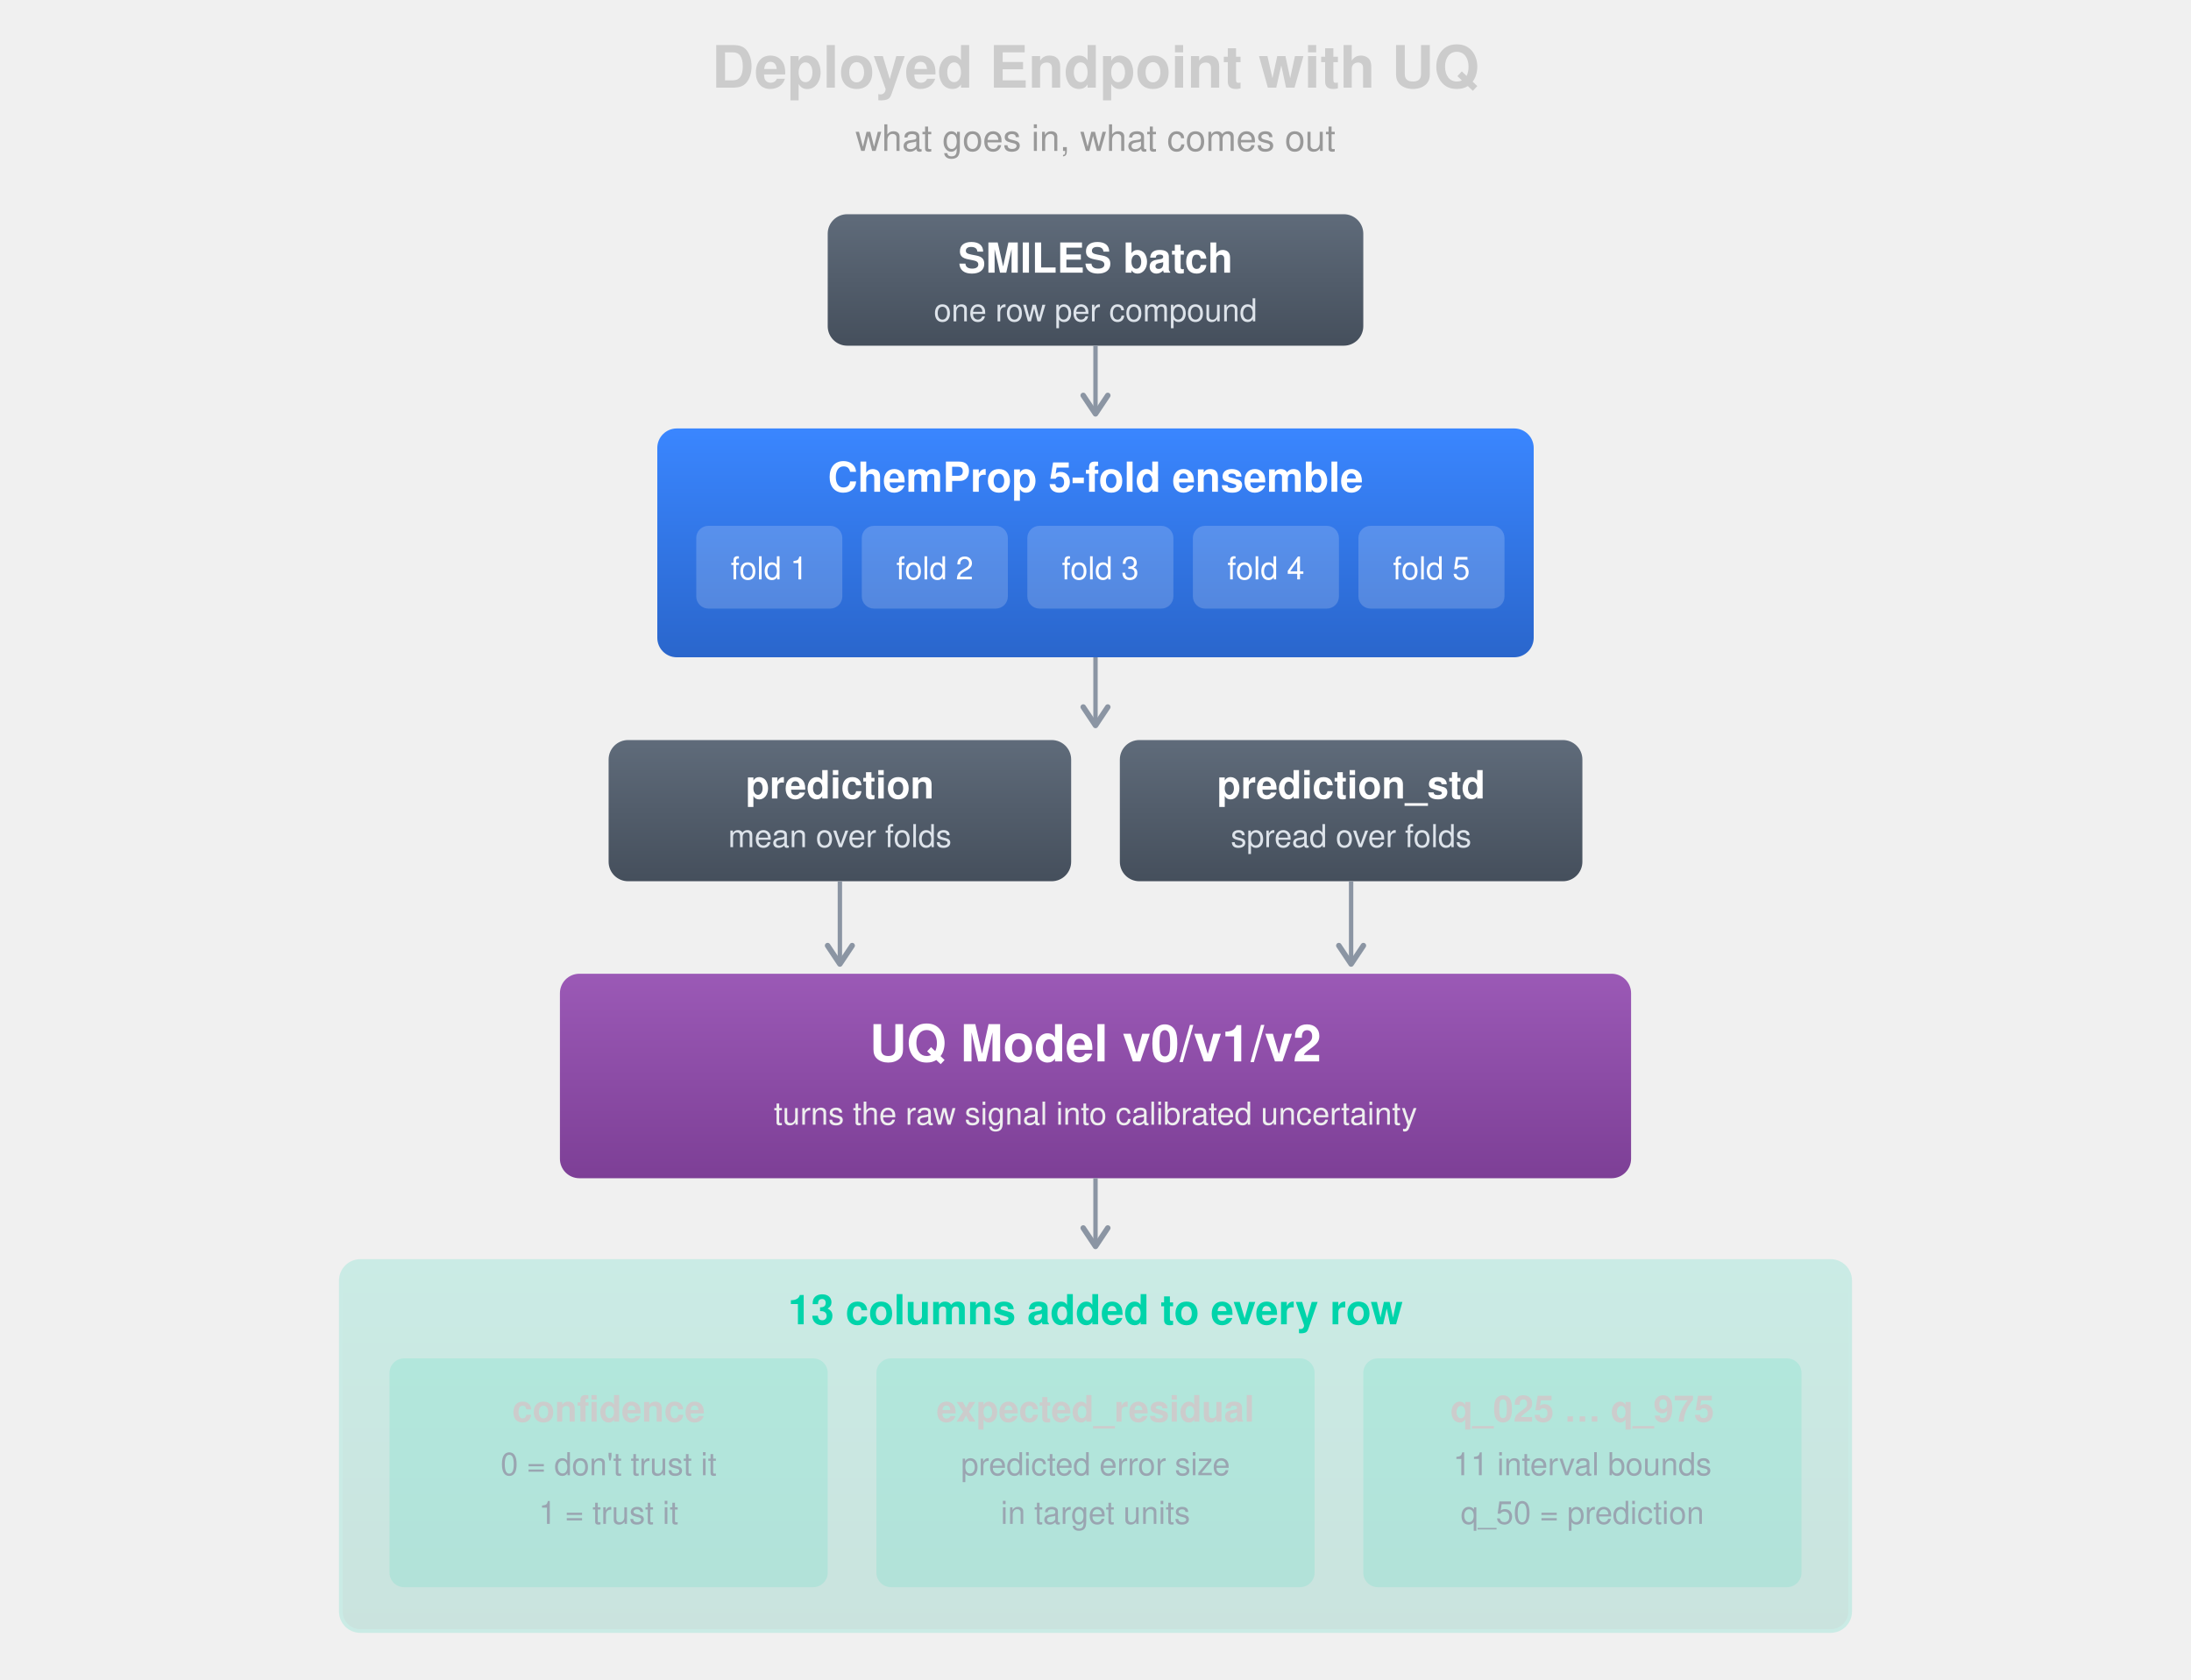
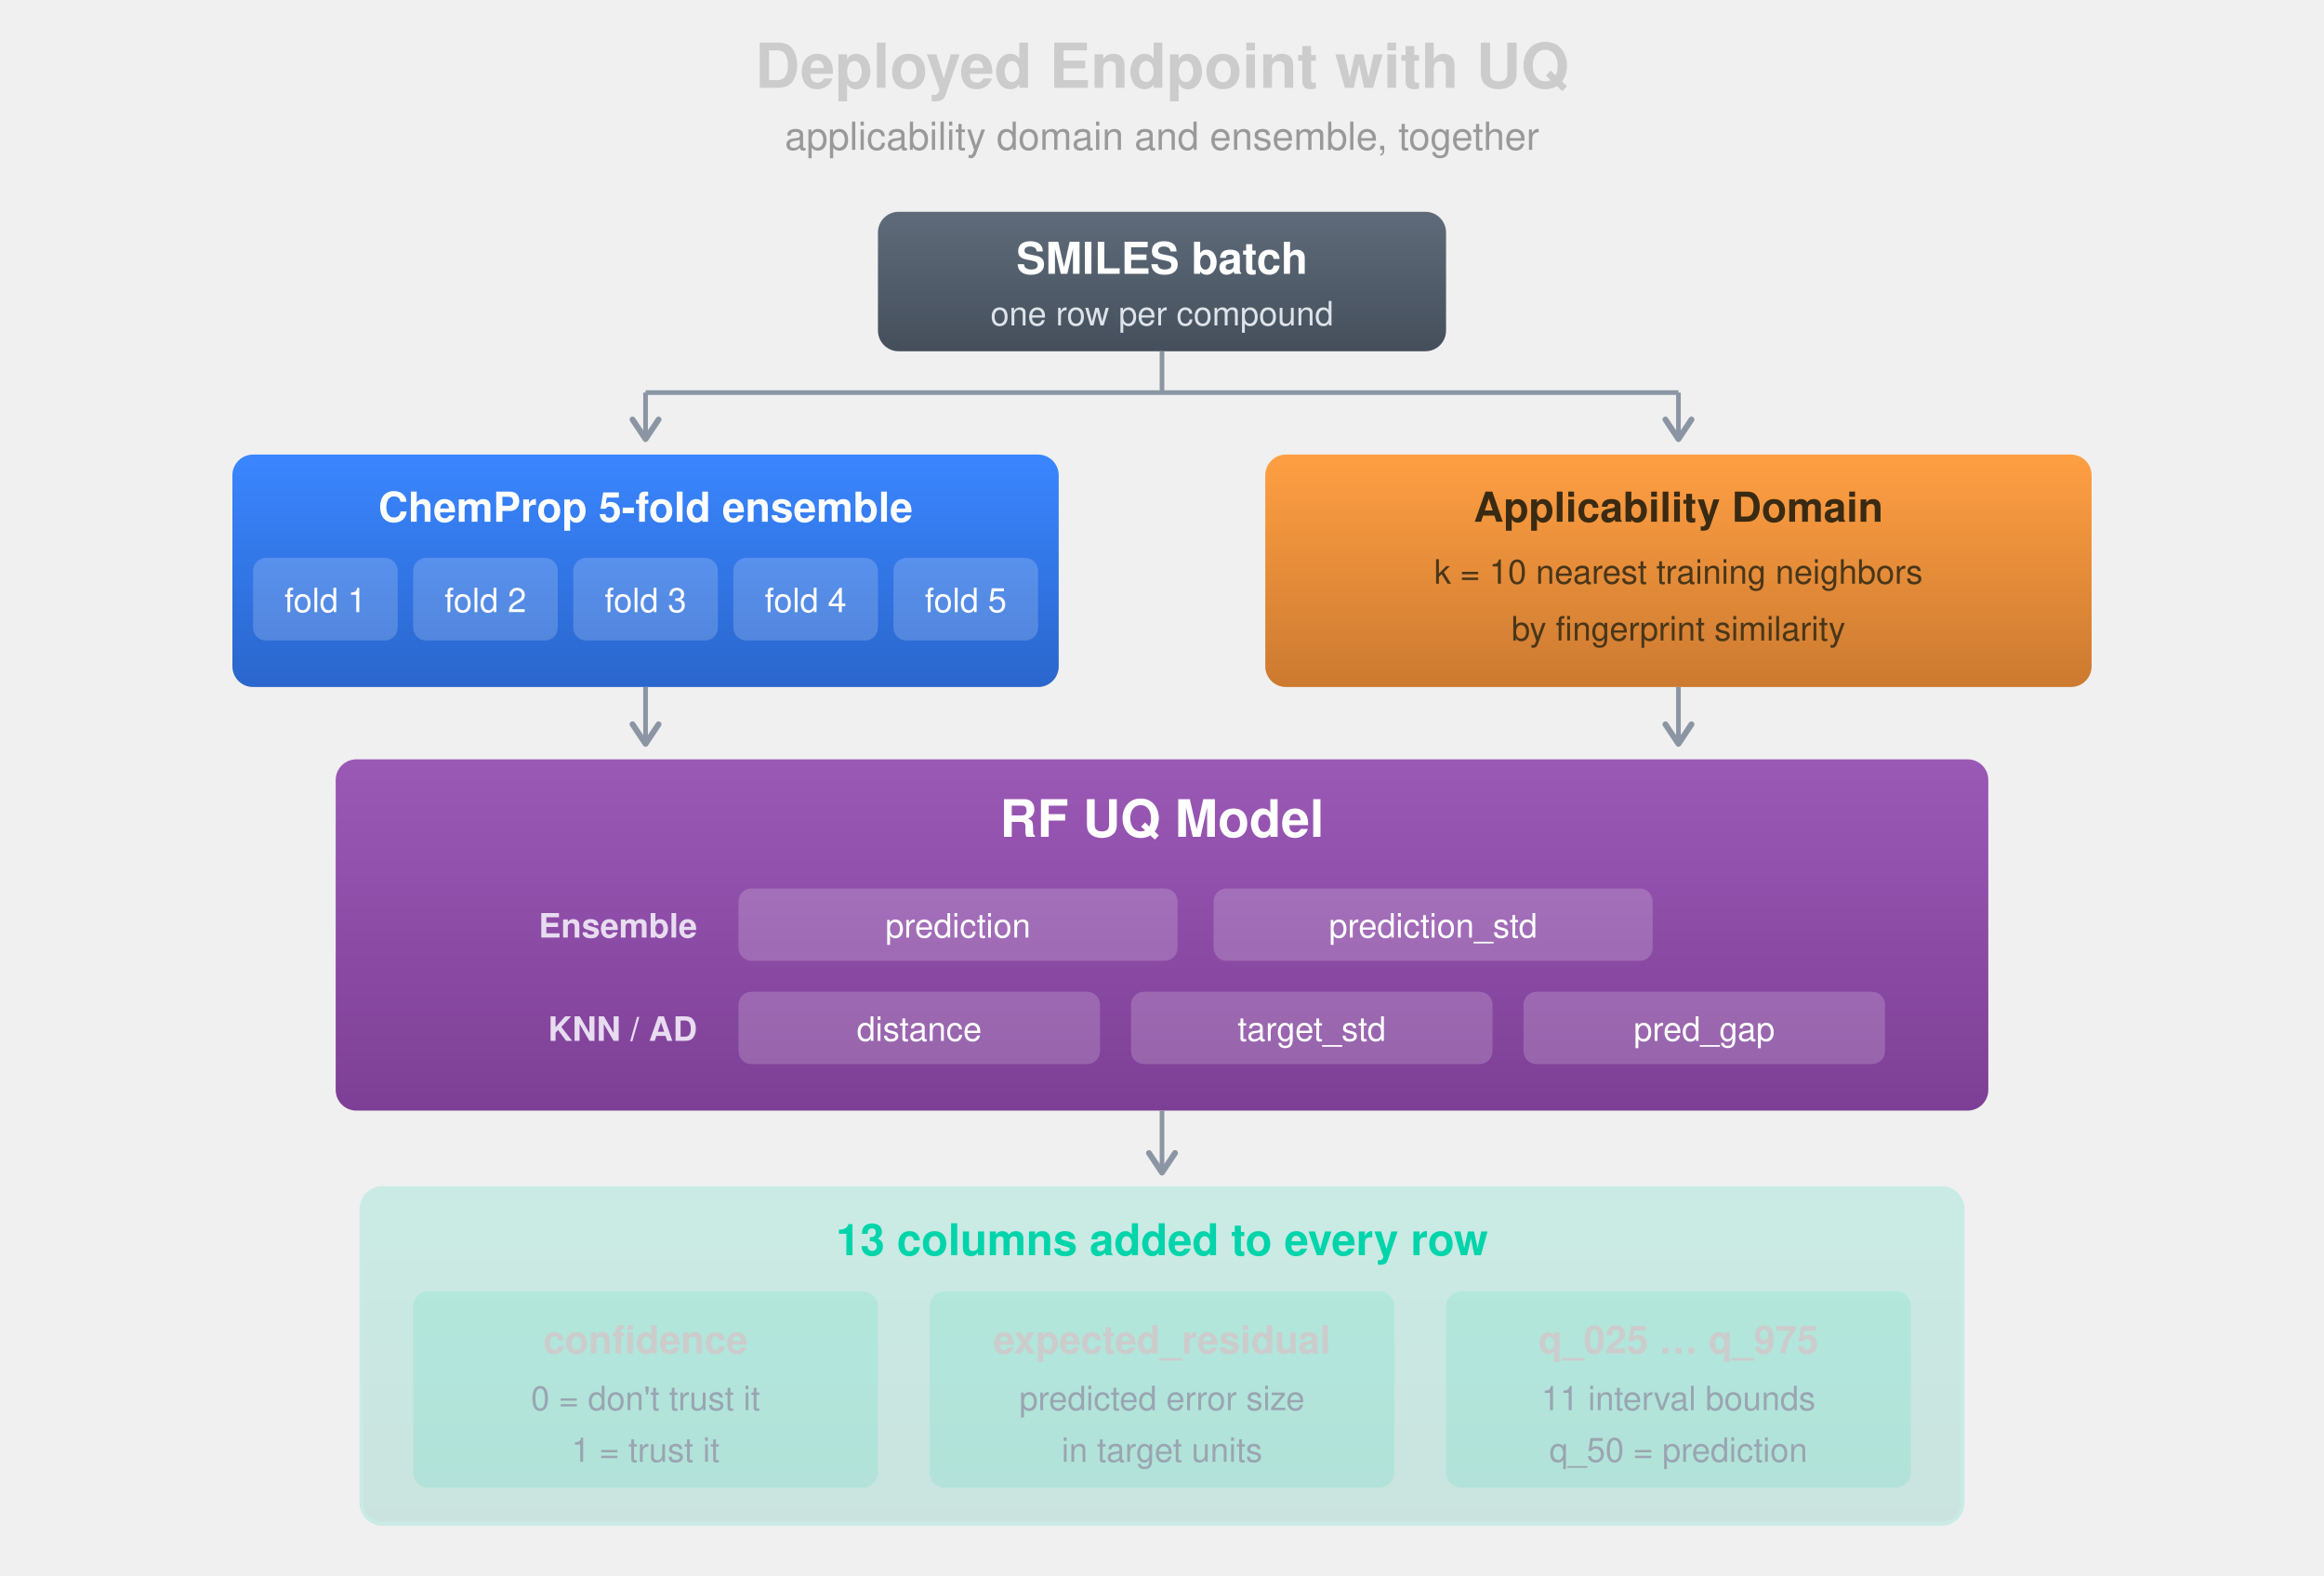
- <svg xmlns="http://www.w3.org/2000/svg" viewBox="0 0 900 690" width="900" height="690">
+ <svg xmlns="http://www.w3.org/2000/svg" viewBox="0 0 900 610" width="900" height="610">
  <defs>
    <linearGradient id="dataBox" x1="0" y1="0" x2="0" y2="1">
      <stop offset="0%" stop-color="#5f6b7a" />
      <stop offset="100%" stop-color="#454f5c" />
    </linearGradient>
    <linearGradient id="modelBox" x1="0" y1="0" x2="0" y2="1">
      <stop offset="0%" stop-color="#3a86ff" />
      <stop offset="100%" stop-color="#2a66cc" />
+     </linearGradient>
+     <linearGradient id="adBox" x1="0" y1="0" x2="0" y2="1">
+       <stop offset="0%" stop-color="#ff9f43" />
+       <stop offset="100%" stop-color="#cc7a30" />
    </linearGradient>
    <linearGradient id="uqBox" x1="0" y1="0" x2="0" y2="1">
      <stop offset="0%" stop-color="#9b59b6" />
      <stop offset="100%" stop-color="#7d3f96" />
    </linearGradient>
    <linearGradient id="outBox" x1="0" y1="0" x2="0" y2="1">
      <stop offset="0%" stop-color="#00d4aa" />
      <stop offset="100%" stop-color="#00a080" />
    </linearGradient>
    <marker id="ar" viewBox="0 0 10 10" refX="8" refY="5" markerWidth="7" markerHeight="7" orient="auto-start-reverse">
      <path d="M2 1L8 5L2 9" fill="none" stroke="#8b95a3" stroke-width="1.8" stroke-linecap="round" stroke-linejoin="round" />
    </marker>
  </defs>
-   <text x="450" y="36" text-anchor="middle" fill="#ccc" font-family="Helvetica, Arial" font-size="24" font-weight="bold">Deployed Endpoint with UQ</text>
-   <text x="450" y="62" text-anchor="middle" fill="#999" font-family="Helvetica, Arial" font-size="15">what goes in, what comes out</text>
-   <rect x="340" y="88" width="220" height="54" rx="8" fill="url(#dataBox)" />
-   <text x="450" y="112" text-anchor="middle" fill="white" font-family="Helvetica, Arial" font-size="17" font-weight="bold">SMILES batch</text>
-   <text x="450" y="132" text-anchor="middle" fill="#dde3ea" font-family="Helvetica, Arial" font-size="13">one row per compound</text>
-   <line x1="450" y1="142" x2="450" y2="170" stroke="#8b95a3" stroke-width="1.8" marker-end="url(#ar)" />
-   <rect x="270" y="176" width="360" height="94" rx="8" fill="url(#modelBox)" />
-   <text x="450" y="202" text-anchor="middle" fill="white" font-family="Helvetica, Arial" font-size="17" font-weight="bold">ChemProp 5-fold ensemble</text>
-   <rect x="286" y="216" width="60" height="34" rx="5" fill="#ffffff" opacity="0.18" />
-   <text x="316" y="238" text-anchor="middle" fill="white" font-family="Helvetica, Arial" font-size="13">fold 1</text>
-   <rect x="354" y="216" width="60" height="34" rx="5" fill="#ffffff" opacity="0.18" />
-   <text x="384" y="238" text-anchor="middle" fill="white" font-family="Helvetica, Arial" font-size="13">fold 2</text>
-   <rect x="422" y="216" width="60" height="34" rx="5" fill="#ffffff" opacity="0.18" />
-   <text x="452" y="238" text-anchor="middle" fill="white" font-family="Helvetica, Arial" font-size="13">fold 3</text>
-   <rect x="490" y="216" width="60" height="34" rx="5" fill="#ffffff" opacity="0.18" />
-   <text x="520" y="238" text-anchor="middle" fill="white" font-family="Helvetica, Arial" font-size="13">fold 4</text>
-   <rect x="558" y="216" width="60" height="34" rx="5" fill="#ffffff" opacity="0.18" />
-   <text x="588" y="238" text-anchor="middle" fill="white" font-family="Helvetica, Arial" font-size="13">fold 5</text>
-   <line x1="450" y1="270" x2="450" y2="298" stroke="#8b95a3" stroke-width="1.8" marker-end="url(#ar)" />
-   <rect x="250" y="304" width="190" height="58" rx="8" fill="url(#dataBox)" />
-   <text x="345" y="328" text-anchor="middle" fill="white" font-family="Helvetica, Arial" font-size="16" font-weight="bold">prediction</text>
-   <text x="345" y="348" text-anchor="middle" fill="#dde3ea" font-family="Helvetica, Arial" font-size="13">mean over folds</text>
-   <rect x="460" y="304" width="190" height="58" rx="8" fill="url(#dataBox)" />
-   <text x="555" y="328" text-anchor="middle" fill="white" font-family="Helvetica, Arial" font-size="16" font-weight="bold">prediction_std</text>
-   <text x="555" y="348" text-anchor="middle" fill="#dde3ea" font-family="Helvetica, Arial" font-size="13">spread over folds</text>
-   <line x1="345" y1="362" x2="345" y2="396" stroke="#8b95a3" stroke-width="1.8" marker-end="url(#ar)" />
-   <line x1="555" y1="362" x2="555" y2="396" stroke="#8b95a3" stroke-width="1.8" marker-end="url(#ar)" />
-   <rect x="230" y="400" width="440" height="84" rx="8" fill="url(#uqBox)" />
-   <text x="450" y="436" text-anchor="middle" fill="white" font-family="Helvetica, Arial" font-size="21" font-weight="bold">UQ Model v0/v1/v2</text>
-   <text x="450" y="462" text-anchor="middle" fill="#eee" font-family="Helvetica, Arial" font-size="13">turns the raw signal into calibrated uncertainty</text>
-   <line x1="450" y1="484" x2="450" y2="512" stroke="#8b95a3" stroke-width="1.8" marker-end="url(#ar)" />
-   <rect x="140" y="518" width="620" height="152" rx="8" fill="url(#outBox)" opacity="0.16" stroke="#00d4aa" stroke-width="1.5" />
-   <text x="450" y="544" text-anchor="middle" fill="#00d4aa" font-family="Helvetica, Arial" font-size="17" font-weight="bold">13 columns added to every row</text>
-   <rect x="160" y="558" width="180" height="94" rx="6" fill="#00d4aa" opacity="0.12" />
-   <text x="250" y="584" text-anchor="middle" fill="#ccc" font-family="Helvetica, Arial" font-size="15" font-weight="bold">confidence</text>
-   <text x="250" y="606" text-anchor="middle" fill="#9aa5b1" font-family="Helvetica, Arial" font-size="13">0 = don't trust it</text>
-   <text x="250" y="626" text-anchor="middle" fill="#9aa5b1" font-family="Helvetica, Arial" font-size="13">1 = trust it</text>
-   <rect x="360" y="558" width="180" height="94" rx="6" fill="#00d4aa" opacity="0.12" />
-   <text x="450" y="584" text-anchor="middle" fill="#ccc" font-family="Helvetica, Arial" font-size="15" font-weight="bold">expected_residual</text>
-   <text x="450" y="606" text-anchor="middle" fill="#9aa5b1" font-family="Helvetica, Arial" font-size="13">predicted error size</text>
-   <text x="450" y="626" text-anchor="middle" fill="#9aa5b1" font-family="Helvetica, Arial" font-size="13">in target units</text>
-   <rect x="560" y="558" width="180" height="94" rx="6" fill="#00d4aa" opacity="0.12" />
-   <text x="650" y="584" text-anchor="middle" fill="#ccc" font-family="Helvetica, Arial" font-size="15" font-weight="bold">q_025 … q_975</text>
-   <text x="650" y="606" text-anchor="middle" fill="#9aa5b1" font-family="Helvetica, Arial" font-size="13">11 interval bounds</text>
-   <text x="650" y="626" text-anchor="middle" fill="#9aa5b1" font-family="Helvetica, Arial" font-size="13">q_50 = prediction</text>
+   <text x="450" y="34" text-anchor="middle" fill="#ccc" font-family="Helvetica, Arial" font-size="24" font-weight="bold">Deployed Endpoint with UQ</text>
+   <text x="450" y="58" text-anchor="middle" fill="#999" font-family="Helvetica, Arial" font-size="15">applicability domain and ensemble, together</text>
+   <rect x="340" y="82" width="220" height="54" rx="8" fill="url(#dataBox)" />
+   <text x="450" y="106" text-anchor="middle" fill="white" font-family="Helvetica, Arial" font-size="17" font-weight="bold">SMILES batch</text>
+   <text x="450" y="126" text-anchor="middle" fill="#dde3ea" font-family="Helvetica, Arial" font-size="13">one row per compound</text>
+   <line x1="450" y1="136" x2="450" y2="152" stroke="#8b95a3" stroke-width="1.8" />
+   <line x1="250" y1="152" x2="650" y2="152" stroke="#8b95a3" stroke-width="1.8" />
+   <line x1="250" y1="152" x2="250" y2="170" stroke="#8b95a3" stroke-width="1.8" marker-end="url(#ar)" />
+   <line x1="650" y1="152" x2="650" y2="170" stroke="#8b95a3" stroke-width="1.8" marker-end="url(#ar)" />
+   <rect x="90" y="176" width="320" height="90" rx="8" fill="url(#modelBox)" />
+   <text x="250" y="202" text-anchor="middle" fill="white" font-family="Helvetica, Arial" font-size="16" font-weight="bold">ChemProp 5-fold ensemble</text>
+   <rect x="98" y="216" width="56" height="32" rx="5" fill="#ffffff" opacity="0.18" />
+   <text x="126" y="237" text-anchor="middle" fill="white" font-family="Helvetica, Arial" font-size="13">fold 1</text>
+   <rect x="160" y="216" width="56" height="32" rx="5" fill="#ffffff" opacity="0.18" />
+   <text x="188" y="237" text-anchor="middle" fill="white" font-family="Helvetica, Arial" font-size="13">fold 2</text>
+   <rect x="222" y="216" width="56" height="32" rx="5" fill="#ffffff" opacity="0.18" />
+   <text x="250" y="237" text-anchor="middle" fill="white" font-family="Helvetica, Arial" font-size="13">fold 3</text>
+   <rect x="284" y="216" width="56" height="32" rx="5" fill="#ffffff" opacity="0.18" />
+   <text x="312" y="237" text-anchor="middle" fill="white" font-family="Helvetica, Arial" font-size="13">fold 4</text>
+   <rect x="346" y="216" width="56" height="32" rx="5" fill="#ffffff" opacity="0.18" />
+   <text x="374" y="237" text-anchor="middle" fill="white" font-family="Helvetica, Arial" font-size="13">fold 5</text>
+   <rect x="490" y="176" width="320" height="90" rx="8" fill="url(#adBox)" />
+   <text x="650" y="202" text-anchor="middle" fill="#3a2a12" font-family="Helvetica, Arial" font-size="16" font-weight="bold">Applicability Domain</text>
+   <text x="650" y="226" text-anchor="middle" fill="#4a3618" font-family="Helvetica, Arial" font-size="13">k = 10 nearest training neighbors</text>
+   <text x="650" y="248" text-anchor="middle" fill="#4a3618" font-family="Helvetica, Arial" font-size="13">by fingerprint similarity</text>
+   <line x1="250" y1="266" x2="250" y2="288" stroke="#8b95a3" stroke-width="1.8" marker-end="url(#ar)" />
+   <line x1="650" y1="266" x2="650" y2="288" stroke="#8b95a3" stroke-width="1.8" marker-end="url(#ar)" />
+   <rect x="130" y="294" width="640" height="136" rx="8" fill="url(#uqBox)" />
+   <text x="450" y="324" text-anchor="middle" fill="white" font-family="Helvetica, Arial" font-size="20" font-weight="bold">RF UQ Model</text>
+   <text x="270" y="363" text-anchor="end" fill="#e8dcf0" font-family="Helvetica, Arial" font-size="13" font-weight="bold">Ensemble</text>
+   <rect x="286" y="344" width="170" height="28" rx="5" fill="#ffffff" opacity="0.18" />
+   <text x="371" y="363" text-anchor="middle" fill="white" font-family="Helvetica, Arial" font-size="13">prediction</text>
+   <rect x="470" y="344" width="170" height="28" rx="5" fill="#ffffff" opacity="0.18" />
+   <text x="555" y="363" text-anchor="middle" fill="white" font-family="Helvetica, Arial" font-size="13">prediction_std</text>
+   <text x="270" y="403" text-anchor="end" fill="#e8dcf0" font-family="Helvetica, Arial" font-size="13" font-weight="bold">KNN / AD</text>
+   <rect x="286" y="384" width="140" height="28" rx="5" fill="#ffffff" opacity="0.18" />
+   <text x="356" y="403" text-anchor="middle" fill="white" font-family="Helvetica, Arial" font-size="13">distance</text>
+   <rect x="438" y="384" width="140" height="28" rx="5" fill="#ffffff" opacity="0.18" />
+   <text x="508" y="403" text-anchor="middle" fill="white" font-family="Helvetica, Arial" font-size="13">target_std</text>
+   <rect x="590" y="384" width="140" height="28" rx="5" fill="#ffffff" opacity="0.18" />
+   <text x="660" y="403" text-anchor="middle" fill="white" font-family="Helvetica, Arial" font-size="13">pred_gap</text>
+   <line x1="450" y1="430" x2="450" y2="454" stroke="#8b95a3" stroke-width="1.8" marker-end="url(#ar)" />
+   <rect x="140" y="460" width="620" height="130" rx="8" fill="url(#outBox)" opacity="0.16" stroke="#00d4aa" stroke-width="1.5" />
+   <text x="450" y="486" text-anchor="middle" fill="#00d4aa" font-family="Helvetica, Arial" font-size="17" font-weight="bold">13 columns added to every row</text>
+   <rect x="160" y="500" width="180" height="76" rx="6" fill="#00d4aa" opacity="0.12" />
+   <text x="250" y="524" text-anchor="middle" fill="#ccc" font-family="Helvetica, Arial" font-size="15" font-weight="bold">confidence</text>
+   <text x="250" y="546" text-anchor="middle" fill="#9aa5b1" font-family="Helvetica, Arial" font-size="13">0 = don't trust it</text>
+   <text x="250" y="566" text-anchor="middle" fill="#9aa5b1" font-family="Helvetica, Arial" font-size="13">1 = trust it</text>
+   <rect x="360" y="500" width="180" height="76" rx="6" fill="#00d4aa" opacity="0.12" />
+   <text x="450" y="524" text-anchor="middle" fill="#ccc" font-family="Helvetica, Arial" font-size="15" font-weight="bold">expected_residual</text>
+   <text x="450" y="546" text-anchor="middle" fill="#9aa5b1" font-family="Helvetica, Arial" font-size="13">predicted error size</text>
+   <text x="450" y="566" text-anchor="middle" fill="#9aa5b1" font-family="Helvetica, Arial" font-size="13">in target units</text>
+   <rect x="560" y="500" width="180" height="76" rx="6" fill="#00d4aa" opacity="0.12" />
+   <text x="650" y="524" text-anchor="middle" fill="#ccc" font-family="Helvetica, Arial" font-size="15" font-weight="bold">q_025 … q_975</text>
+   <text x="650" y="546" text-anchor="middle" fill="#9aa5b1" font-family="Helvetica, Arial" font-size="13">11 interval bounds</text>
+   <text x="650" y="566" text-anchor="middle" fill="#9aa5b1" font-family="Helvetica, Arial" font-size="13">q_50 = prediction</text>
</svg>
